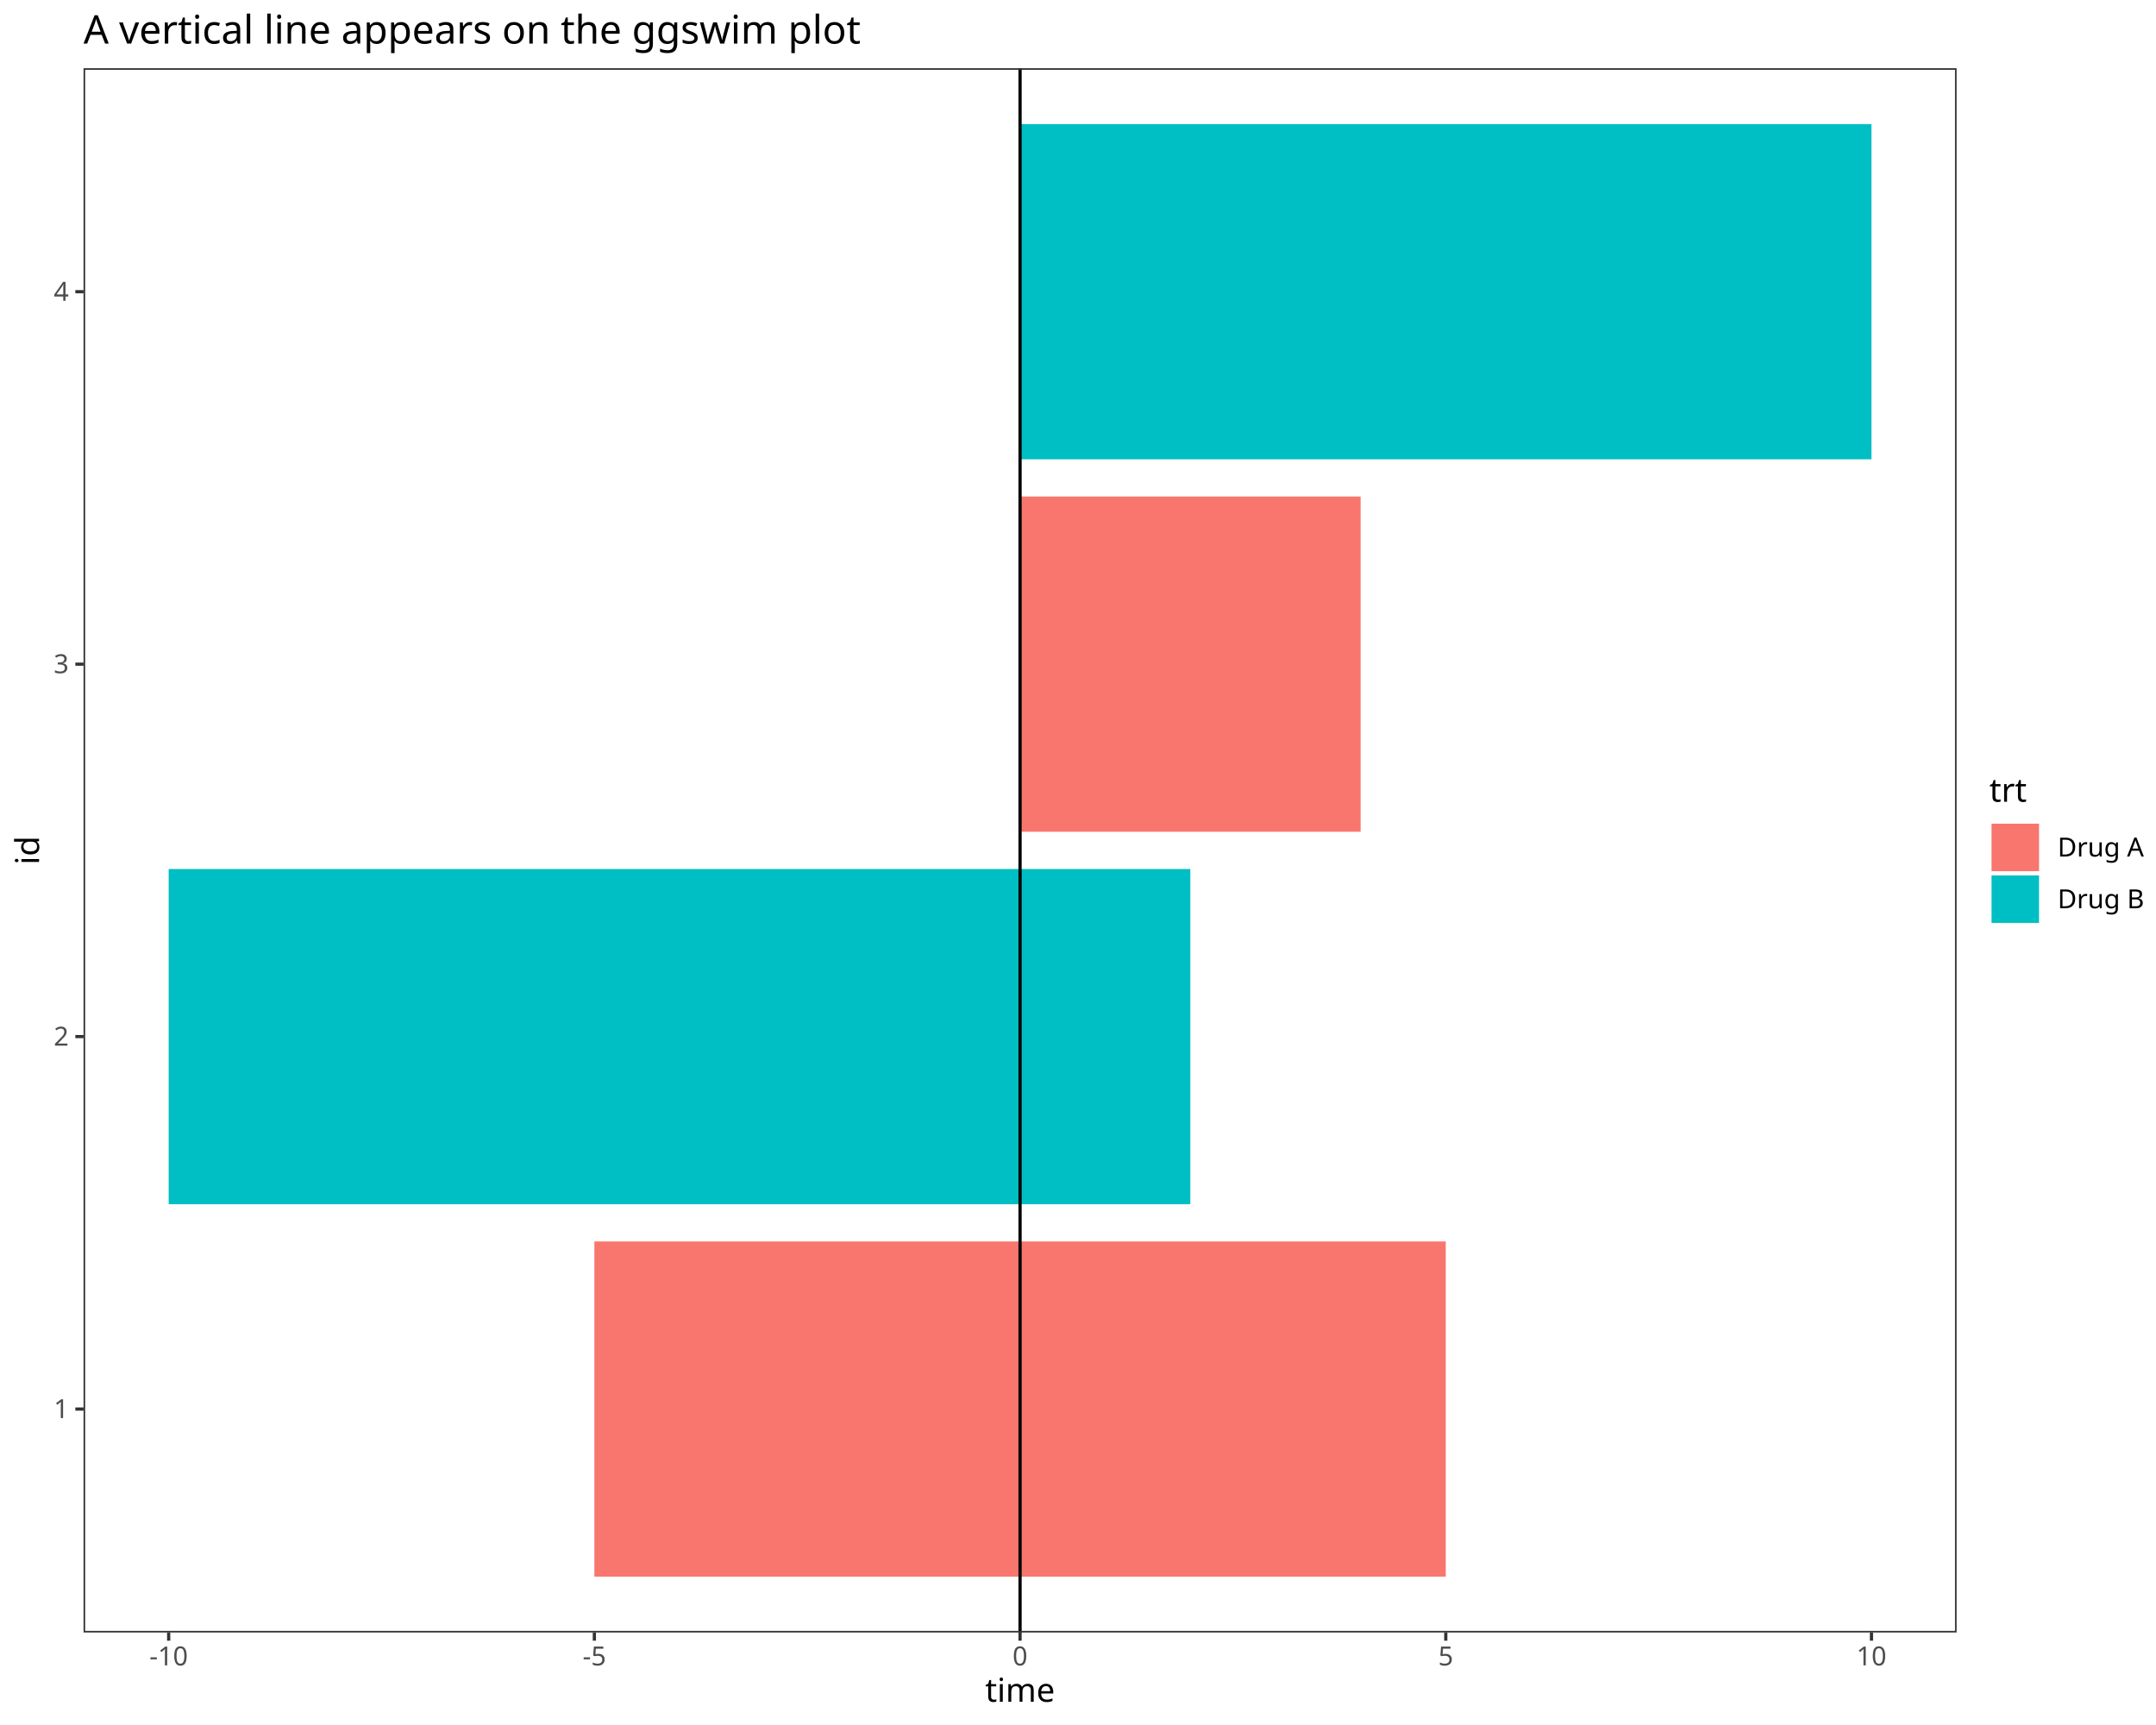
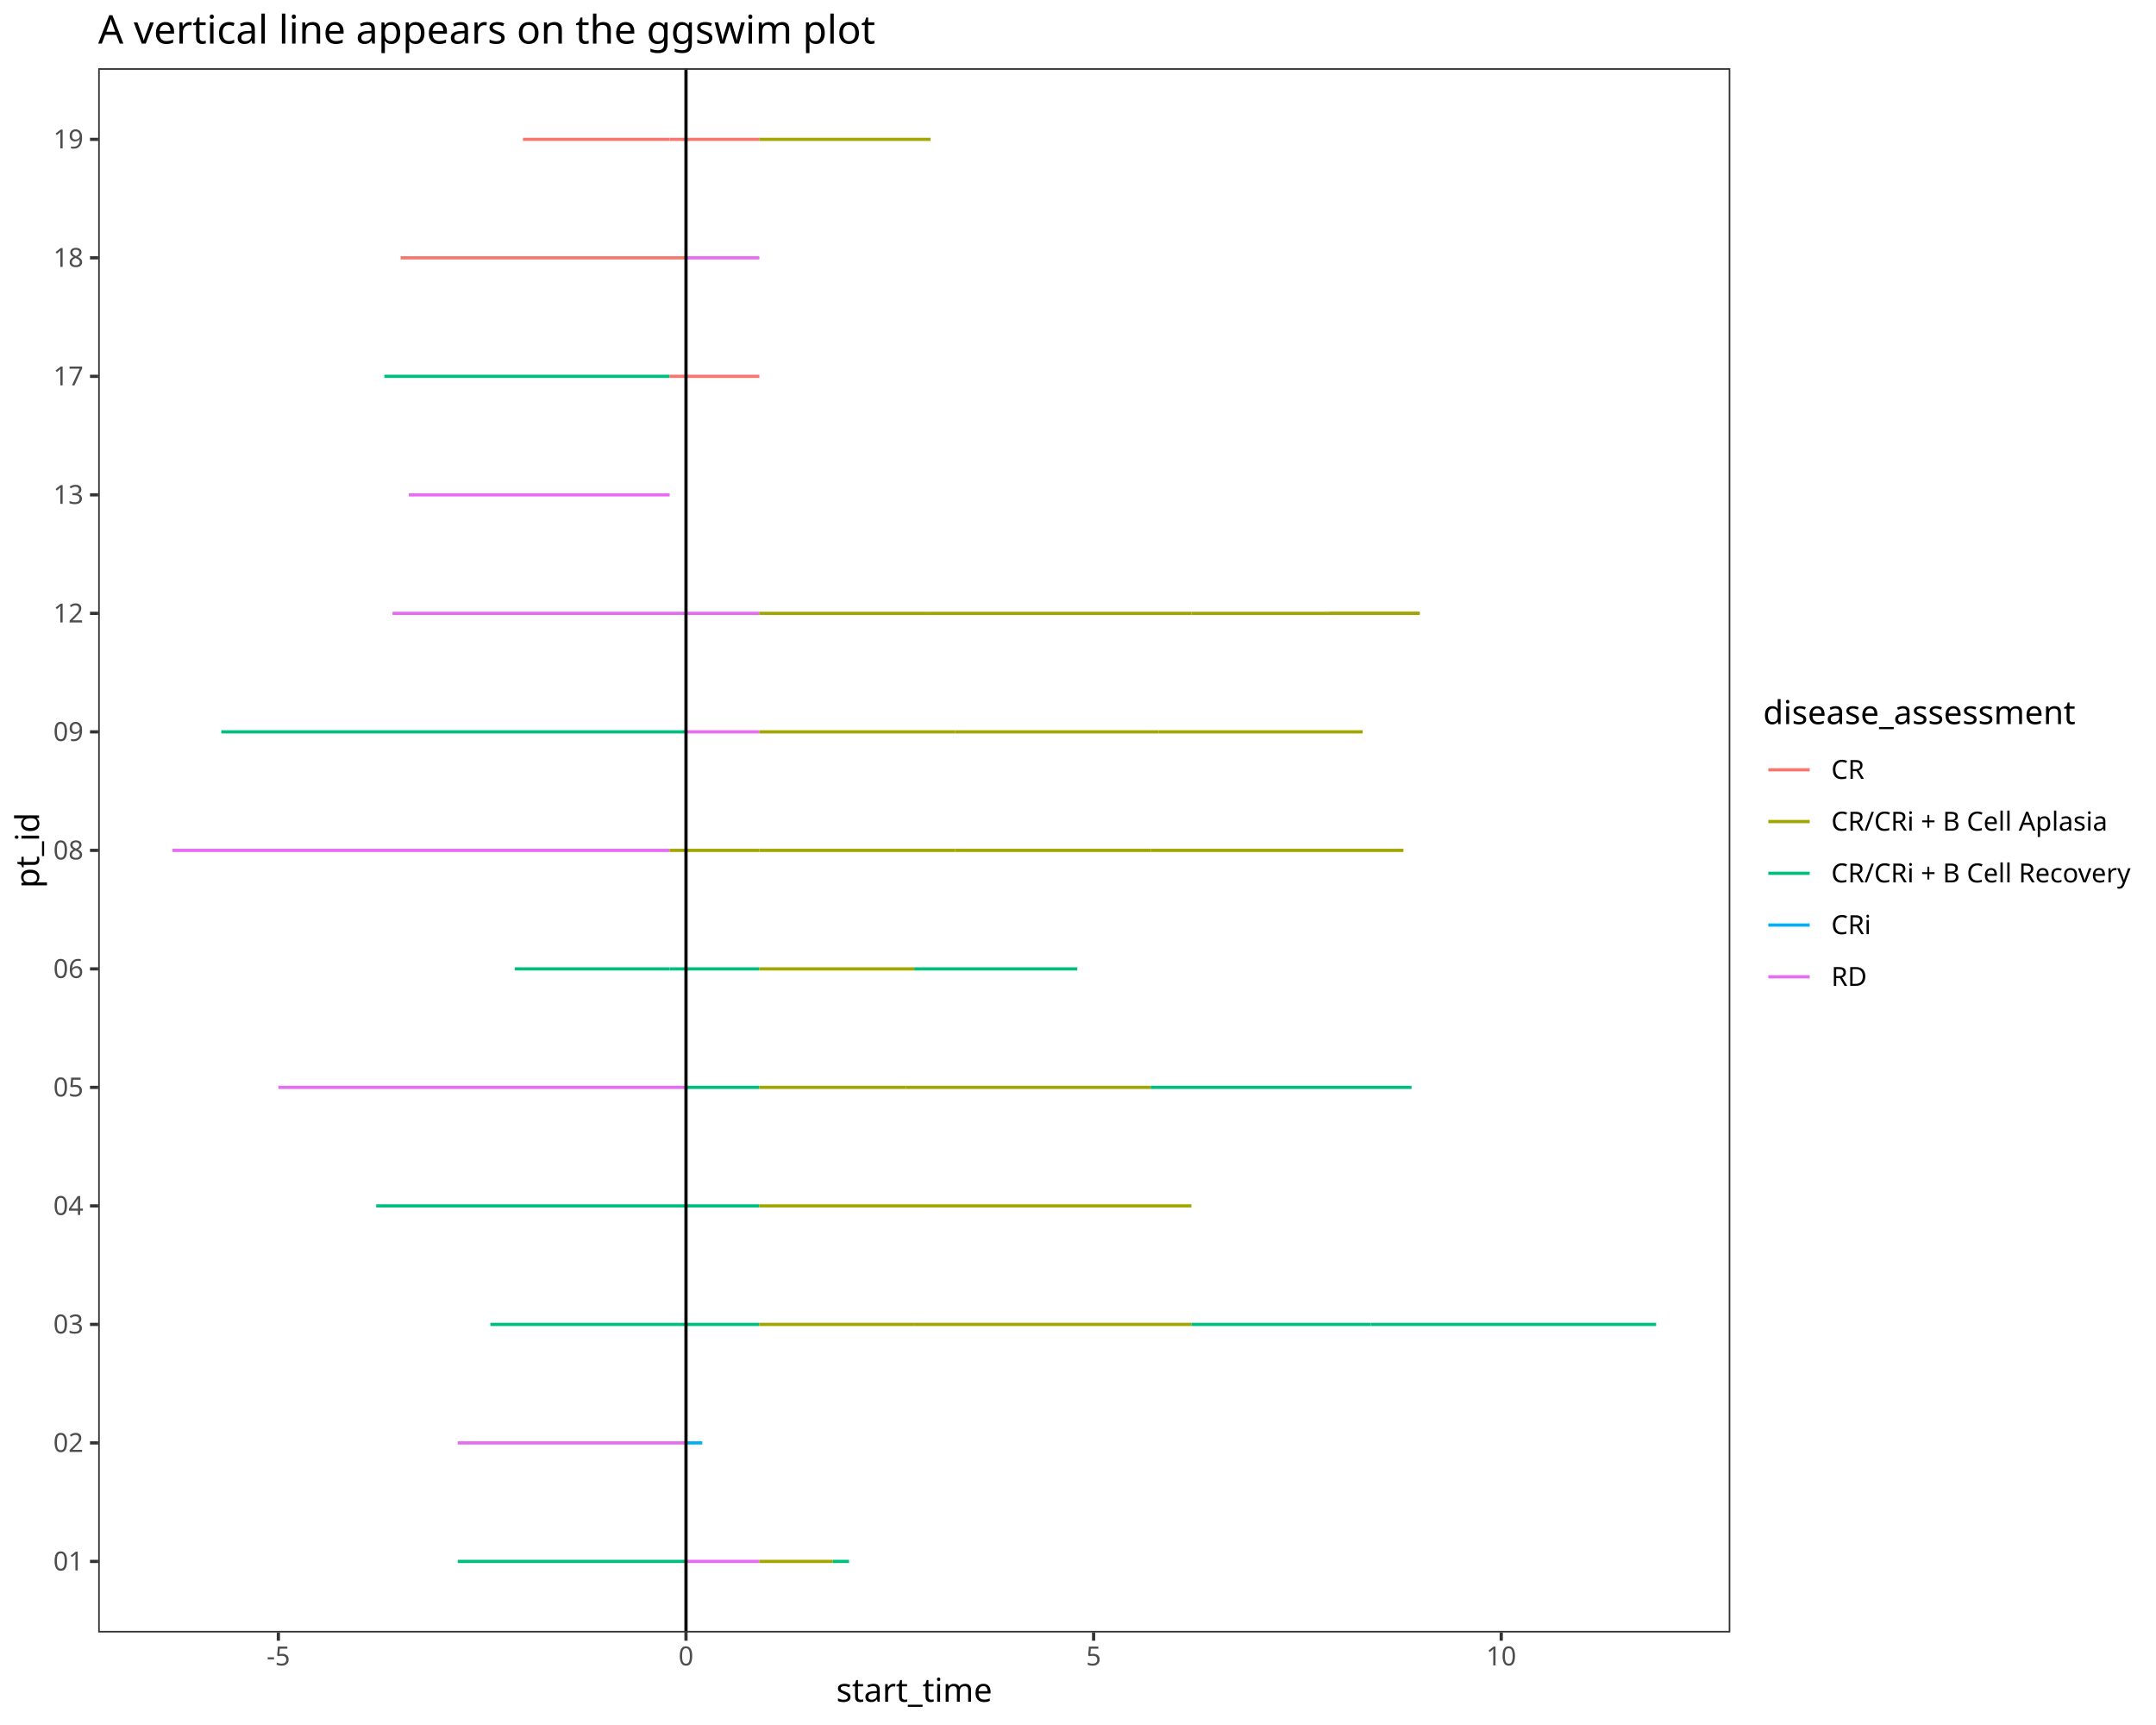
<svg xmlns="http://www.w3.org/2000/svg" class="svglite" data-engine-version="2.0" width="720.00pt" height="576.00pt" viewBox="0 0 720.00 576.00">
  <defs>
    <style type="text/css">
    .svglite line, .svglite polyline, .svglite polygon, .svglite path, .svglite rect, .svglite circle {
      fill: none;
      stroke: #000000;
      stroke-linecap: round;
      stroke-linejoin: round;
      stroke-miterlimit: 10.00;
    }
  </style>
  </defs>
  <rect width="100%" height="100%" style="stroke: none; fill: #FFFFFF;" />
  <defs>
    <clipPath id="cpMC4wMHw3MjAuMDB8MC4wMHw1NzYuMDA=">
      <rect x="0.00" y="0.00" width="720.00" height="576.00" />
    </clipPath>
  </defs>
  <g clip-path="url(#cpMC4wMHw3MjAuMDB8MC4wMHw1NzYuMDA=)">
    <rect x="0.00" y="0.00" width="720.00" height="576.00" style="stroke-width: 1.07; stroke: #FFFFFF; fill: #FFFFFF;" />
  </g>
  <defs>
-     <clipPath id="cpMjcuOTB8NjUzLjQxfDIyLjc4fDU0NS4xMQ==">
-       <rect x="27.90" y="22.78" width="625.51" height="522.33" />
+     <clipPath id="cpMzIuNzl8NTc3Ljg0fDIyLjc4fDU0NS4xMQ==">
+       <rect x="32.79" y="22.78" width="545.05" height="522.33" />
    </clipPath>
  </defs>
-   <g clip-path="url(#cpMjcuOTB8NjUzLjQxfDIyLjc4fDU0NS4xMQ==)">
-     <rect x="27.90" y="22.78" width="625.51" height="522.33" style="stroke-width: 1.07; stroke: none; fill: #FFFFFF;" />
-     <rect x="198.49" y="414.53" width="142.16" height="111.93" style="stroke-width: 1.07; stroke: none; stroke-linecap: butt; stroke-linejoin: miter; fill: #F8766D;" />
-     <rect x="340.65" y="414.53" width="142.16" height="111.93" style="stroke-width: 1.07; stroke: none; stroke-linecap: butt; stroke-linejoin: miter; fill: #F8766D;" />
-     <rect x="56.33" y="290.17" width="284.32" height="111.93" style="stroke-width: 1.07; stroke: none; stroke-linecap: butt; stroke-linejoin: miter; fill: #00BFC4;" />
-     <rect x="340.65" y="290.17" width="56.86" height="111.93" style="stroke-width: 1.07; stroke: none; stroke-linecap: butt; stroke-linejoin: miter; fill: #00BFC4;" />
-     <rect x="340.65" y="165.80" width="0.00" height="111.93" style="stroke-width: 1.07; stroke: none; stroke-linecap: butt; stroke-linejoin: miter; fill: #F8766D;" />
-     <rect x="340.65" y="165.80" width="113.73" height="111.93" style="stroke-width: 1.07; stroke: none; stroke-linecap: butt; stroke-linejoin: miter; fill: #F8766D;" />
-     <rect x="340.65" y="41.44" width="85.30" height="111.93" style="stroke-width: 1.07; stroke: none; stroke-linecap: butt; stroke-linejoin: miter; fill: #00BFC4;" />
-     <rect x="425.95" y="41.44" width="199.03" height="111.93" style="stroke-width: 1.07; stroke: none; stroke-linecap: butt; stroke-linejoin: miter; fill: #00BFC4;" />
-     <line x1="340.65" y1="545.11" x2="340.65" y2="22.78" style="stroke-width: 1.07; stroke-linecap: butt;" />
-     <rect x="27.90" y="22.78" width="625.51" height="522.33" style="stroke-width: 1.07; stroke: #333333;" />
+   <g clip-path="url(#cpMzIuNzl8NTc3Ljg0fDIyLjc4fDU0NS4xMQ==)">
+     <rect x="32.79" y="22.78" width="545.05" height="522.33" style="stroke-width: 1.07; stroke: none; fill: #FFFFFF;" />
+     <line x1="152.86" y1="521.37" x2="229.09" y2="521.37" style="stroke-width: 1.07; stroke: #00BF7D; stroke-linecap: butt;" />
+     <line x1="229.09" y1="521.37" x2="253.59" y2="521.37" style="stroke-width: 1.07; stroke: #E76BF3; stroke-linecap: butt;" />
+     <line x1="253.59" y1="521.37" x2="278.09" y2="521.37" style="stroke-width: 1.07; stroke: #A3A500; stroke-linecap: butt;" />
+     <line x1="278.09" y1="521.37" x2="283.54" y2="521.37" style="stroke-width: 1.07; stroke: #00BF7D; stroke-linecap: butt;" />
+     <line x1="152.86" y1="481.80" x2="229.09" y2="481.80" style="stroke-width: 1.07; stroke: #E76BF3; stroke-linecap: butt;" />
+     <line x1="229.09" y1="481.80" x2="234.53" y2="481.80" style="stroke-width: 1.07; stroke: #00B0F6; stroke-linecap: butt;" />
+     <line x1="163.75" y1="442.23" x2="229.09" y2="442.23" style="stroke-width: 1.07; stroke: #00BF7D; stroke-linecap: butt;" />
+     <line x1="229.09" y1="442.23" x2="253.59" y2="442.23" style="stroke-width: 1.07; stroke: #00BF7D; stroke-linecap: butt;" />
+     <line x1="253.59" y1="442.23" x2="305.32" y2="442.23" style="stroke-width: 1.07; stroke: #A3A500; stroke-linecap: butt;" />
+     <line x1="305.32" y1="442.23" x2="397.88" y2="442.23" style="stroke-width: 1.07; stroke: #A3A500; stroke-linecap: butt;" />
+     <line x1="397.88" y1="442.23" x2="457.78" y2="442.23" style="stroke-width: 1.07; stroke: #00BF7D; stroke-linecap: butt;" />
+     <line x1="457.78" y1="442.23" x2="553.07" y2="442.23" style="stroke-width: 1.07; stroke: #00BF7D; stroke-linecap: butt;" />
+     <line x1="553.07" y1="442.23" x2="553.07" y2="442.23" style="stroke-width: 1.07; stroke: #00BF7D; stroke-linecap: butt;" />
+     <line x1="125.63" y1="402.66" x2="229.09" y2="402.66" style="stroke-width: 1.07; stroke: #00BF7D; stroke-linecap: butt;" />
+     <line x1="229.09" y1="402.66" x2="253.59" y2="402.66" style="stroke-width: 1.07; stroke: #00BF7D; stroke-linecap: butt;" />
+     <line x1="253.59" y1="402.66" x2="310.76" y2="402.66" style="stroke-width: 1.07; stroke: #A3A500; stroke-linecap: butt;" />
+     <line x1="310.76" y1="402.66" x2="397.88" y2="402.66" style="stroke-width: 1.07; stroke: #A3A500; stroke-linecap: butt;" />
+     <line x1="92.96" y1="363.09" x2="229.09" y2="363.09" style="stroke-width: 1.07; stroke: #E76BF3; stroke-linecap: butt;" />
+     <line x1="229.09" y1="363.09" x2="253.59" y2="363.09" style="stroke-width: 1.07; stroke: #00BF7D; stroke-linecap: butt;" />
+     <line x1="253.59" y1="363.09" x2="302.60" y2="363.09" style="stroke-width: 1.07; stroke: #A3A500; stroke-linecap: butt;" />
+     <line x1="302.60" y1="363.09" x2="384.27" y2="363.09" style="stroke-width: 1.07; stroke: #A3A500; stroke-linecap: butt;" />
+     <line x1="384.27" y1="363.09" x2="471.39" y2="363.09" style="stroke-width: 1.07; stroke: #00BF7D; stroke-linecap: butt;" />
+     <line x1="171.91" y1="323.52" x2="223.64" y2="323.52" style="stroke-width: 1.07; stroke: #00BF7D; stroke-linecap: butt;" />
+     <line x1="223.64" y1="323.52" x2="253.59" y2="323.52" style="stroke-width: 1.07; stroke: #00BF7D; stroke-linecap: butt;" />
+     <line x1="253.59" y1="323.52" x2="305.32" y2="323.52" style="stroke-width: 1.07; stroke: #A3A500; stroke-linecap: butt;" />
+     <line x1="305.32" y1="323.52" x2="359.77" y2="323.52" style="stroke-width: 1.07; stroke: #00BF7D; stroke-linecap: butt;" />
+     <line x1="57.57" y1="283.95" x2="223.64" y2="283.95" style="stroke-width: 1.07; stroke: #E76BF3; stroke-linecap: butt;" />
+     <line x1="223.64" y1="283.95" x2="253.59" y2="283.95" style="stroke-width: 1.07; stroke: #A3A500; stroke-linecap: butt;" />
+     <line x1="253.59" y1="283.95" x2="318.93" y2="283.95" style="stroke-width: 1.07; stroke: #A3A500; stroke-linecap: butt;" />
+     <line x1="318.93" y1="283.95" x2="384.27" y2="283.95" style="stroke-width: 1.07; stroke: #A3A500; stroke-linecap: butt;" />
+     <line x1="384.27" y1="283.95" x2="468.67" y2="283.95" style="stroke-width: 1.07; stroke: #A3A500; stroke-linecap: butt;" />
+     <line x1="73.90" y1="244.38" x2="229.09" y2="244.38" style="stroke-width: 1.07; stroke: #00BF7D; stroke-linecap: butt;" />
+     <line x1="229.09" y1="244.38" x2="253.59" y2="244.38" style="stroke-width: 1.07; stroke: #E76BF3; stroke-linecap: butt;" />
+     <line x1="253.59" y1="244.38" x2="318.93" y2="244.38" style="stroke-width: 1.07; stroke: #A3A500; stroke-linecap: butt;" />
+     <line x1="318.93" y1="244.38" x2="386.99" y2="244.38" style="stroke-width: 1.07; stroke: #A3A500; stroke-linecap: butt;" />
+     <line x1="386.99" y1="244.38" x2="455.06" y2="244.38" style="stroke-width: 1.07; stroke: #A3A500; stroke-linecap: butt;" />
+     <line x1="131.08" y1="204.81" x2="229.09" y2="204.81" style="stroke-width: 1.07; stroke: #E76BF3; stroke-linecap: butt;" />
+     <line x1="229.09" y1="204.81" x2="253.59" y2="204.81" style="stroke-width: 1.07; stroke: #E76BF3; stroke-linecap: butt;" />
+     <line x1="253.59" y1="204.81" x2="310.76" y2="204.81" style="stroke-width: 1.07; stroke: #A3A500; stroke-linecap: butt;" />
+     <line x1="310.76" y1="204.81" x2="397.88" y2="204.81" style="stroke-width: 1.07; stroke: #A3A500; stroke-linecap: butt;" />
+     <line x1="397.88" y1="204.81" x2="474.11" y2="204.81" style="stroke-width: 1.07; stroke: #A3A500; stroke-linecap: butt;" />
+     <line x1="474.11" y1="204.81" x2="444.17" y2="204.81" style="stroke-width: 1.07; stroke: #A3A500; stroke-linecap: butt;" />
+     <line x1="136.52" y1="165.24" x2="223.64" y2="165.24" style="stroke-width: 1.07; stroke: #E76BF3; stroke-linecap: butt;" />
+     <line x1="128.35" y1="125.67" x2="223.64" y2="125.67" style="stroke-width: 1.07; stroke: #00BF7D; stroke-linecap: butt;" />
+     <line x1="223.64" y1="125.67" x2="253.59" y2="125.67" style="stroke-width: 1.07; stroke: #F8766D; stroke-linecap: butt;" />
+     <line x1="133.80" y1="86.10" x2="229.09" y2="86.10" style="stroke-width: 1.07; stroke: #F8766D; stroke-linecap: butt;" />
+     <line x1="229.09" y1="86.10" x2="253.59" y2="86.10" style="stroke-width: 1.07; stroke: #E76BF3; stroke-linecap: butt;" />
+     <line x1="174.64" y1="46.53" x2="223.64" y2="46.53" style="stroke-width: 1.07; stroke: #F8766D; stroke-linecap: butt;" />
+     <line x1="223.64" y1="46.53" x2="253.59" y2="46.53" style="stroke-width: 1.07; stroke: #F8766D; stroke-linecap: butt;" />
+     <line x1="253.59" y1="46.53" x2="310.76" y2="46.53" style="stroke-width: 1.07; stroke: #A3A500; stroke-linecap: butt;" />
+     <line x1="229.09" y1="545.11" x2="229.09" y2="22.78" style="stroke-width: 1.07; stroke-linecap: butt;" />
+     <rect x="32.79" y="22.78" width="545.05" height="522.33" style="stroke-width: 1.07; stroke: #333333;" />
  </g>
  <g clip-path="url(#cpMC4wMHw3MjAuMDB8MC4wMHw1NzYuMDA=)">
-     <text x="22.97" y="473.52" text-anchor="end" style="font-size: 8.80px; fill: #4D4D4D; font-family: sans;" textLength="4.89px" lengthAdjust="spacingAndGlyphs">1</text>
-     <text x="22.97" y="349.16" text-anchor="end" style="font-size: 8.80px; fill: #4D4D4D; font-family: sans;" textLength="4.89px" lengthAdjust="spacingAndGlyphs">2</text>
-     <text x="22.97" y="224.79" text-anchor="end" style="font-size: 8.80px; fill: #4D4D4D; font-family: sans;" textLength="4.89px" lengthAdjust="spacingAndGlyphs">3</text>
-     <text x="22.97" y="100.43" text-anchor="end" style="font-size: 8.80px; fill: #4D4D4D; font-family: sans;" textLength="4.89px" lengthAdjust="spacingAndGlyphs">4</text>
-     <polyline points="25.16,470.49 27.90,470.49 " style="stroke-width: 1.07; stroke: #333333; stroke-linecap: butt;" />
-     <polyline points="25.16,346.13 27.90,346.13 " style="stroke-width: 1.07; stroke: #333333; stroke-linecap: butt;" />
-     <polyline points="25.16,221.77 27.90,221.77 " style="stroke-width: 1.07; stroke: #333333; stroke-linecap: butt;" />
-     <polyline points="25.16,97.40 27.90,97.40 " style="stroke-width: 1.07; stroke: #333333; stroke-linecap: butt;" />
-     <polyline points="56.33,547.85 56.33,545.11 " style="stroke-width: 1.07; stroke: #333333; stroke-linecap: butt;" />
-     <polyline points="198.49,547.85 198.49,545.11 " style="stroke-width: 1.07; stroke: #333333; stroke-linecap: butt;" />
-     <polyline points="340.65,547.85 340.65,545.11 " style="stroke-width: 1.07; stroke: #333333; stroke-linecap: butt;" />
-     <polyline points="482.82,547.85 482.82,545.11 " style="stroke-width: 1.07; stroke: #333333; stroke-linecap: butt;" />
-     <polyline points="624.98,547.85 624.98,545.11 " style="stroke-width: 1.07; stroke: #333333; stroke-linecap: butt;" />
-     <text x="56.33" y="556.10" text-anchor="middle" style="font-size: 8.80px; fill: #4D4D4D; font-family: sans;" textLength="12.72px" lengthAdjust="spacingAndGlyphs">-10</text>
-     <text x="198.49" y="556.10" text-anchor="middle" style="font-size: 8.80px; fill: #4D4D4D; font-family: sans;" textLength="7.82px" lengthAdjust="spacingAndGlyphs">-5</text>
-     <text x="340.65" y="556.10" text-anchor="middle" style="font-size: 8.80px; fill: #4D4D4D; font-family: sans;" textLength="4.89px" lengthAdjust="spacingAndGlyphs">0</text>
-     <text x="482.82" y="556.10" text-anchor="middle" style="font-size: 8.80px; fill: #4D4D4D; font-family: sans;" textLength="4.89px" lengthAdjust="spacingAndGlyphs">5</text>
-     <text x="624.98" y="556.10" text-anchor="middle" style="font-size: 8.80px; fill: #4D4D4D; font-family: sans;" textLength="9.79px" lengthAdjust="spacingAndGlyphs">10</text>
-     <text x="340.65" y="568.24" text-anchor="middle" style="font-size: 11.00px; font-family: sans;" textLength="20.78px" lengthAdjust="spacingAndGlyphs">time</text>
-     <text transform="translate(13.05,283.95) rotate(-90)" text-anchor="middle" style="font-size: 11.00px; font-family: sans;" textLength="8.56px" lengthAdjust="spacingAndGlyphs">id</text>
-     <rect x="664.37" y="259.00" width="50.15" height="49.89" style="stroke-width: 1.07; stroke: none; fill: #FFFFFF;" />
-     <text x="664.37" y="267.71" style="font-size: 11.00px; font-family: sans;" textLength="9.77px" lengthAdjust="spacingAndGlyphs">trt</text>
-     <rect x="664.37" y="274.33" width="17.28" height="17.28" style="stroke-width: 1.07; stroke: none; fill: #FFFFFF;" />
-     <rect x="665.08" y="275.04" width="15.86" height="15.86" style="stroke-width: 1.07; stroke: none; stroke-linecap: butt; stroke-linejoin: miter; fill: #F8766D;" />
-     <rect x="664.37" y="291.61" width="17.28" height="17.28" style="stroke-width: 1.07; stroke: none; fill: #FFFFFF;" />
-     <rect x="665.08" y="292.32" width="15.86" height="15.86" style="stroke-width: 1.07; stroke: none; stroke-linecap: butt; stroke-linejoin: miter; fill: #00BFC4;" />
-     <text x="687.13" y="286.00" style="font-size: 8.80px; font-family: sans;" textLength="27.39px" lengthAdjust="spacingAndGlyphs">Drug A</text>
-     <text x="687.13" y="303.28" style="font-size: 8.80px; font-family: sans;" textLength="27.39px" lengthAdjust="spacingAndGlyphs">Drug B</text>
-     <text x="27.90" y="14.56" style="font-size: 13.20px; font-family: sans;" textLength="243.62px" lengthAdjust="spacingAndGlyphs">A vertical line appears on the ggswim plot</text>
+     <text x="27.86" y="524.40" text-anchor="end" style="font-size: 8.80px; fill: #4D4D4D; font-family: sans;" textLength="9.79px" lengthAdjust="spacingAndGlyphs">01</text>
+     <text x="27.86" y="484.83" text-anchor="end" style="font-size: 8.80px; fill: #4D4D4D; font-family: sans;" textLength="9.79px" lengthAdjust="spacingAndGlyphs">02</text>
+     <text x="27.86" y="445.26" text-anchor="end" style="font-size: 8.80px; fill: #4D4D4D; font-family: sans;" textLength="9.79px" lengthAdjust="spacingAndGlyphs">03</text>
+     <text x="27.86" y="405.69" text-anchor="end" style="font-size: 8.80px; fill: #4D4D4D; font-family: sans;" textLength="9.79px" lengthAdjust="spacingAndGlyphs">04</text>
+     <text x="27.86" y="366.12" text-anchor="end" style="font-size: 8.80px; fill: #4D4D4D; font-family: sans;" textLength="9.79px" lengthAdjust="spacingAndGlyphs">05</text>
+     <text x="27.86" y="326.55" text-anchor="end" style="font-size: 8.80px; fill: #4D4D4D; font-family: sans;" textLength="9.79px" lengthAdjust="spacingAndGlyphs">06</text>
+     <text x="27.86" y="286.98" text-anchor="end" style="font-size: 8.80px; fill: #4D4D4D; font-family: sans;" textLength="9.79px" lengthAdjust="spacingAndGlyphs">08</text>
+     <text x="27.86" y="247.41" text-anchor="end" style="font-size: 8.80px; fill: #4D4D4D; font-family: sans;" textLength="9.79px" lengthAdjust="spacingAndGlyphs">09</text>
+     <text x="27.86" y="207.84" text-anchor="end" style="font-size: 8.80px; fill: #4D4D4D; font-family: sans;" textLength="9.79px" lengthAdjust="spacingAndGlyphs">12</text>
+     <text x="27.86" y="168.26" text-anchor="end" style="font-size: 8.80px; fill: #4D4D4D; font-family: sans;" textLength="9.79px" lengthAdjust="spacingAndGlyphs">13</text>
+     <text x="27.86" y="128.69" text-anchor="end" style="font-size: 8.80px; fill: #4D4D4D; font-family: sans;" textLength="9.79px" lengthAdjust="spacingAndGlyphs">17</text>
+     <text x="27.86" y="89.12" text-anchor="end" style="font-size: 8.80px; fill: #4D4D4D; font-family: sans;" textLength="9.79px" lengthAdjust="spacingAndGlyphs">18</text>
+     <text x="27.86" y="49.55" text-anchor="end" style="font-size: 8.80px; fill: #4D4D4D; font-family: sans;" textLength="9.79px" lengthAdjust="spacingAndGlyphs">19</text>
+     <polyline points="30.05,521.37 32.79,521.37 " style="stroke-width: 1.07; stroke: #333333; stroke-linecap: butt;" />
+     <polyline points="30.05,481.80 32.79,481.80 " style="stroke-width: 1.07; stroke: #333333; stroke-linecap: butt;" />
+     <polyline points="30.05,442.23 32.79,442.23 " style="stroke-width: 1.07; stroke: #333333; stroke-linecap: butt;" />
+     <polyline points="30.05,402.66 32.79,402.66 " style="stroke-width: 1.07; stroke: #333333; stroke-linecap: butt;" />
+     <polyline points="30.05,363.09 32.79,363.09 " style="stroke-width: 1.07; stroke: #333333; stroke-linecap: butt;" />
+     <polyline points="30.05,323.52 32.79,323.52 " style="stroke-width: 1.07; stroke: #333333; stroke-linecap: butt;" />
+     <polyline points="30.05,283.95 32.79,283.95 " style="stroke-width: 1.07; stroke: #333333; stroke-linecap: butt;" />
+     <polyline points="30.05,244.38 32.79,244.38 " style="stroke-width: 1.07; stroke: #333333; stroke-linecap: butt;" />
+     <polyline points="30.05,204.81 32.79,204.81 " style="stroke-width: 1.07; stroke: #333333; stroke-linecap: butt;" />
+     <polyline points="30.05,165.24 32.79,165.24 " style="stroke-width: 1.07; stroke: #333333; stroke-linecap: butt;" />
+     <polyline points="30.05,125.67 32.79,125.67 " style="stroke-width: 1.07; stroke: #333333; stroke-linecap: butt;" />
+     <polyline points="30.05,86.10 32.79,86.10 " style="stroke-width: 1.07; stroke: #333333; stroke-linecap: butt;" />
+     <polyline points="30.05,46.53 32.79,46.53 " style="stroke-width: 1.07; stroke: #333333; stroke-linecap: butt;" />
+     <polyline points="92.96,547.85 92.96,545.11 " style="stroke-width: 1.07; stroke: #333333; stroke-linecap: butt;" />
+     <polyline points="229.09,547.85 229.09,545.11 " style="stroke-width: 1.07; stroke: #333333; stroke-linecap: butt;" />
+     <polyline points="365.21,547.85 365.21,545.11 " style="stroke-width: 1.07; stroke: #333333; stroke-linecap: butt;" />
+     <polyline points="501.34,547.85 501.34,545.11 " style="stroke-width: 1.07; stroke: #333333; stroke-linecap: butt;" />
+     <text x="92.96" y="556.10" text-anchor="middle" style="font-size: 8.80px; fill: #4D4D4D; font-family: sans;" textLength="7.82px" lengthAdjust="spacingAndGlyphs">-5</text>
+     <text x="229.09" y="556.10" text-anchor="middle" style="font-size: 8.80px; fill: #4D4D4D; font-family: sans;" textLength="4.89px" lengthAdjust="spacingAndGlyphs">0</text>
+     <text x="365.21" y="556.10" text-anchor="middle" style="font-size: 8.80px; fill: #4D4D4D; font-family: sans;" textLength="4.89px" lengthAdjust="spacingAndGlyphs">5</text>
+     <text x="501.34" y="556.10" text-anchor="middle" style="font-size: 8.80px; fill: #4D4D4D; font-family: sans;" textLength="9.79px" lengthAdjust="spacingAndGlyphs">10</text>
+     <text x="305.32" y="568.24" text-anchor="middle" style="font-size: 11.00px; font-family: sans;" textLength="48.30px" lengthAdjust="spacingAndGlyphs">start_time</text>
+     <text transform="translate(13.05,283.95) rotate(-90)" text-anchor="middle" style="font-size: 11.00px; font-family: sans;" textLength="23.85px" lengthAdjust="spacingAndGlyphs">pt_id</text>
+     <rect x="588.80" y="233.08" width="125.72" height="101.73" style="stroke-width: 1.07; stroke: none; fill: #FFFFFF;" />
+     <text x="588.80" y="241.79" style="font-size: 11.00px; font-family: sans;" textLength="102.76px" lengthAdjust="spacingAndGlyphs">disease_assessment</text>
+     <rect x="588.80" y="248.41" width="17.28" height="17.28" style="stroke-width: 1.07; stroke: none; fill: #FFFFFF;" />
+     <line x1="590.53" y1="257.05" x2="604.35" y2="257.05" style="stroke-width: 1.07; stroke: #F8766D; stroke-linecap: butt;" />
+     <rect x="588.80" y="265.69" width="17.28" height="17.28" style="stroke-width: 1.07; stroke: none; fill: #FFFFFF;" />
+     <line x1="590.53" y1="274.33" x2="604.35" y2="274.33" style="stroke-width: 1.07; stroke: #A3A500; stroke-linecap: butt;" />
+     <rect x="588.80" y="282.97" width="17.28" height="17.28" style="stroke-width: 1.07; stroke: none; fill: #FFFFFF;" />
+     <line x1="590.53" y1="291.61" x2="604.35" y2="291.61" style="stroke-width: 1.07; stroke: #00BF7D; stroke-linecap: butt;" />
+     <rect x="588.80" y="300.25" width="17.28" height="17.28" style="stroke-width: 1.07; stroke: none; fill: #FFFFFF;" />
+     <line x1="590.53" y1="308.89" x2="604.35" y2="308.89" style="stroke-width: 1.07; stroke: #00B0F6; stroke-linecap: butt;" />
+     <rect x="588.80" y="317.53" width="17.28" height="17.28" style="stroke-width: 1.07; stroke: none; fill: #FFFFFF;" />
+     <line x1="590.53" y1="326.17" x2="604.35" y2="326.17" style="stroke-width: 1.07; stroke: #E76BF3; stroke-linecap: butt;" />
+     <text x="611.56" y="260.08" style="font-size: 8.80px; font-family: sans;" textLength="12.71px" lengthAdjust="spacingAndGlyphs">CR</text>
+     <text x="611.56" y="277.36" style="font-size: 8.80px; font-family: sans;" textLength="94.64px" lengthAdjust="spacingAndGlyphs">CR/CRi + B Cell Aplasia</text>
+     <text x="611.56" y="294.64" style="font-size: 8.80px; font-family: sans;" textLength="102.96px" lengthAdjust="spacingAndGlyphs">CR/CRi + B Cell Recovery</text>
+     <text x="611.56" y="311.92" style="font-size: 8.80px; font-family: sans;" textLength="14.67px" lengthAdjust="spacingAndGlyphs">CRi</text>
+     <text x="611.56" y="329.20" style="font-size: 8.80px; font-family: sans;" textLength="12.71px" lengthAdjust="spacingAndGlyphs">RD</text>
+     <text x="32.79" y="14.56" style="font-size: 13.20px; font-family: sans;" textLength="243.62px" lengthAdjust="spacingAndGlyphs">A vertical line appears on the ggswim plot</text>
  </g>
</svg>
